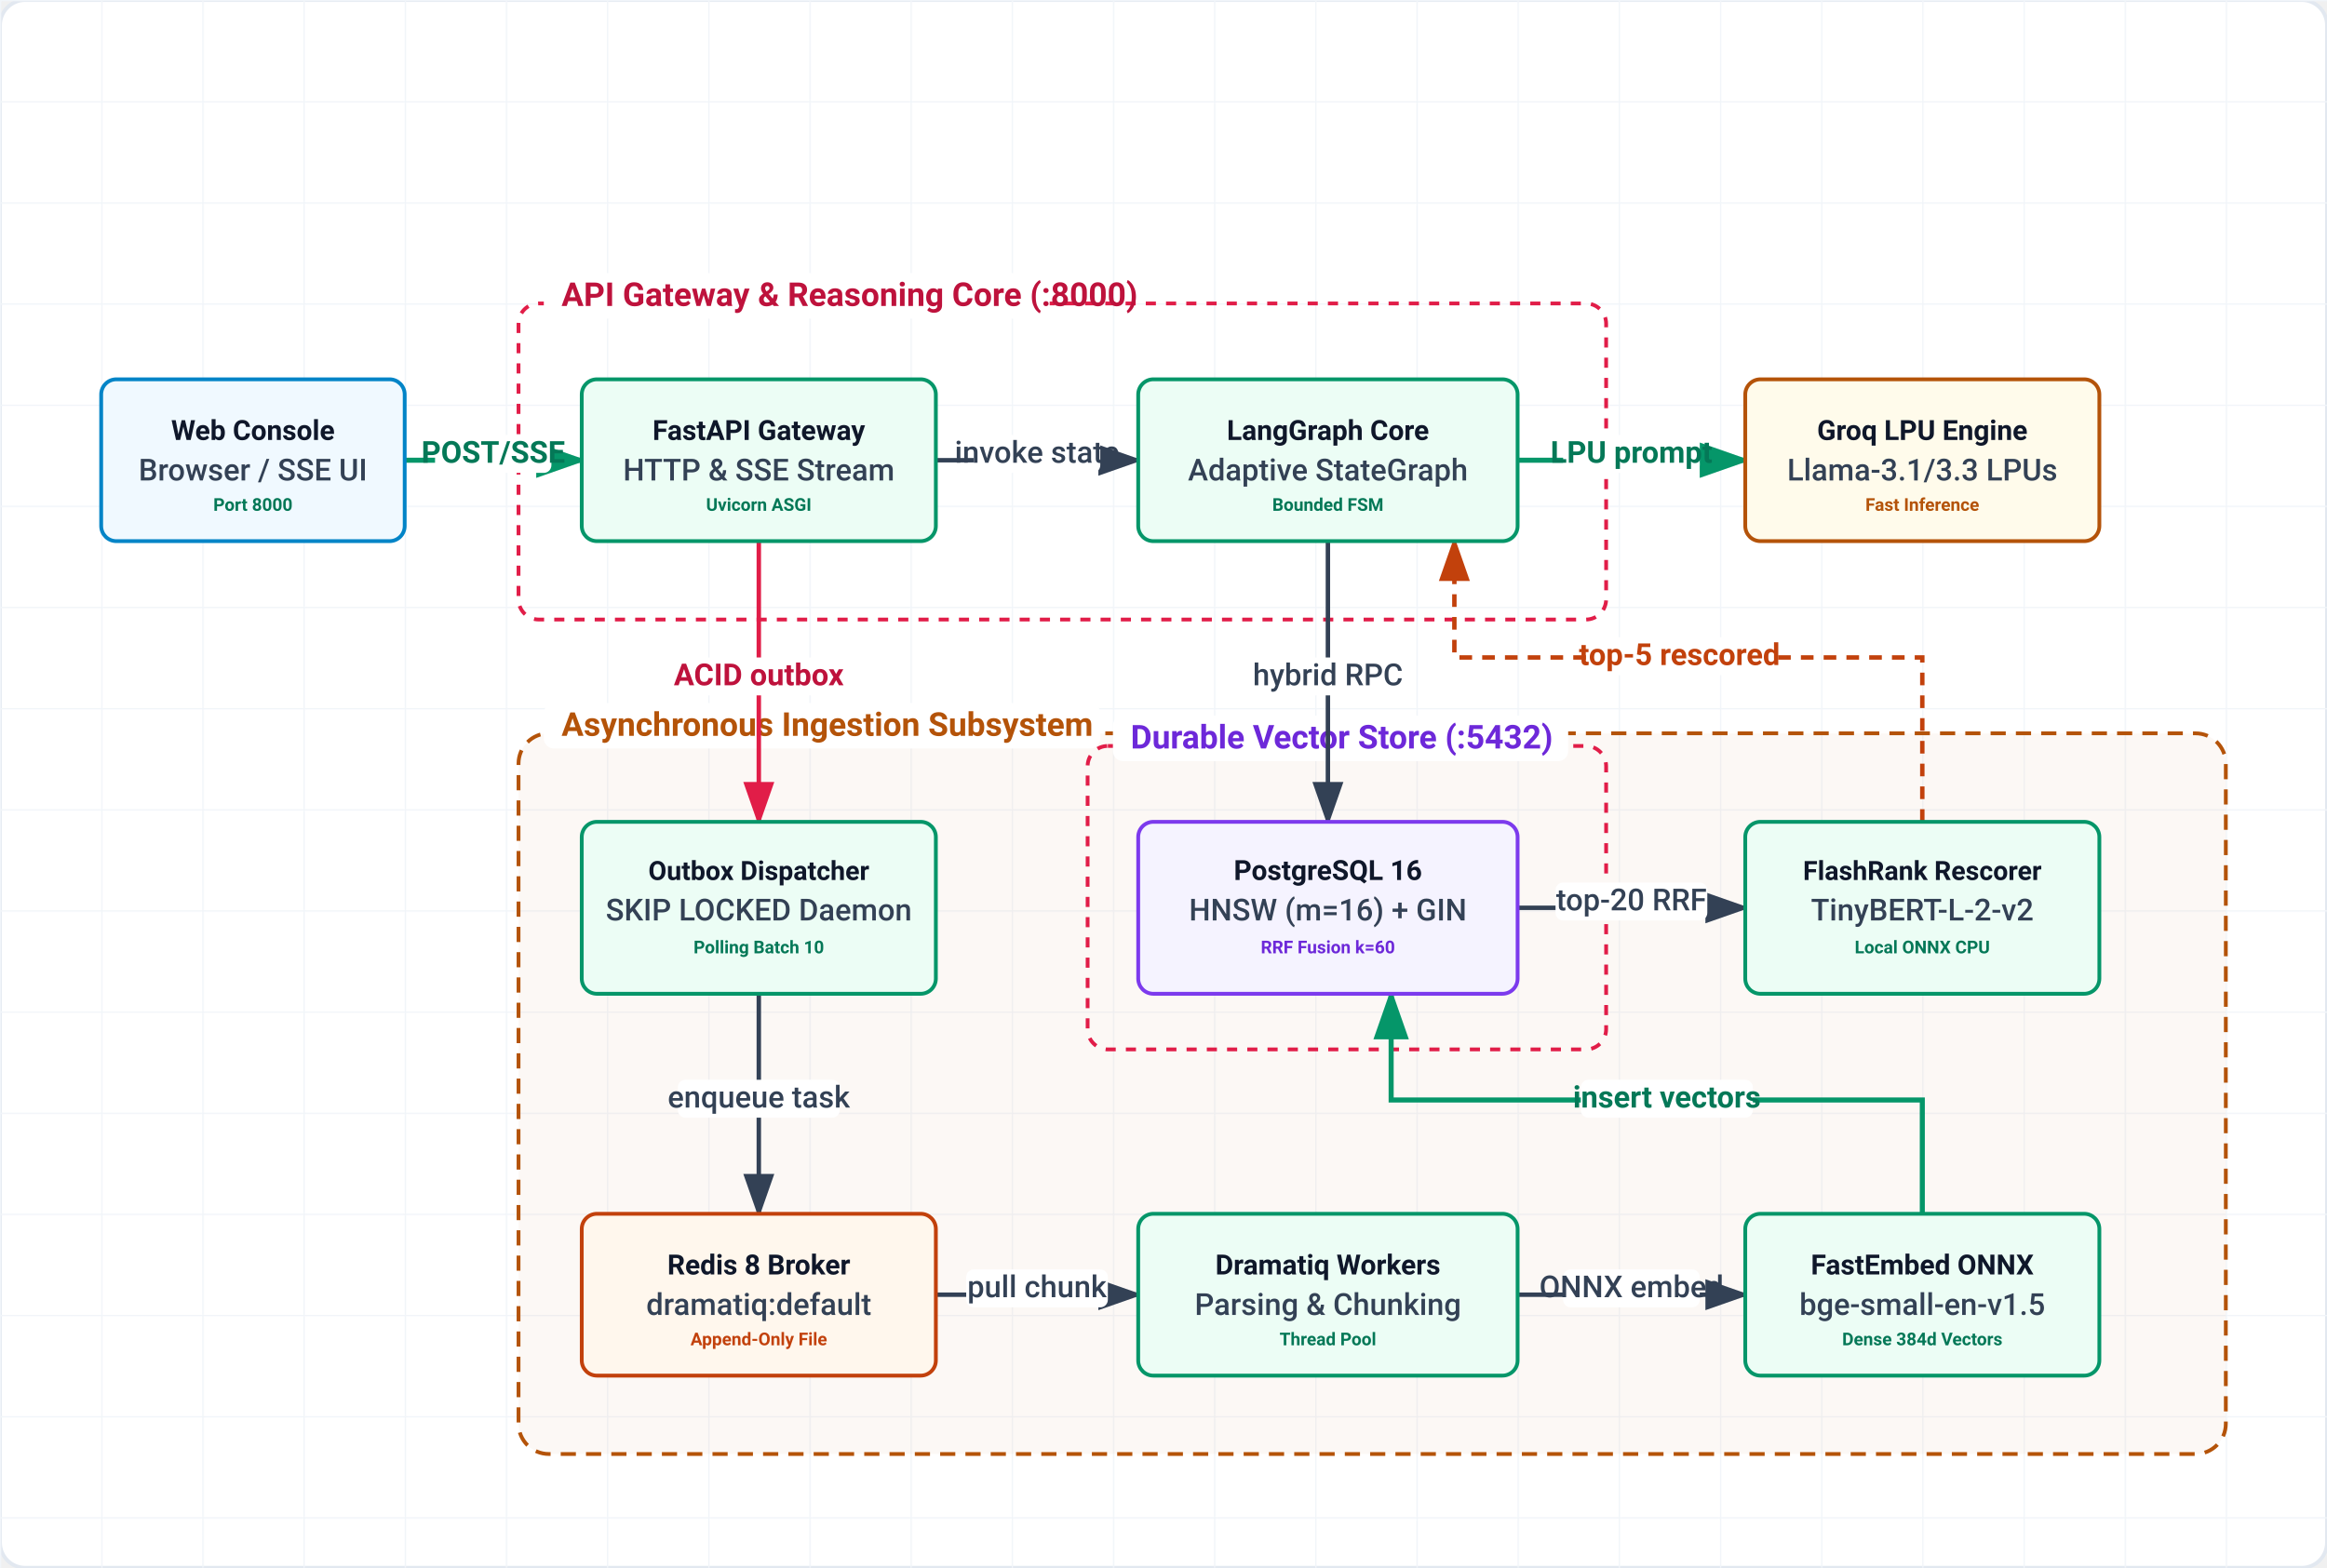
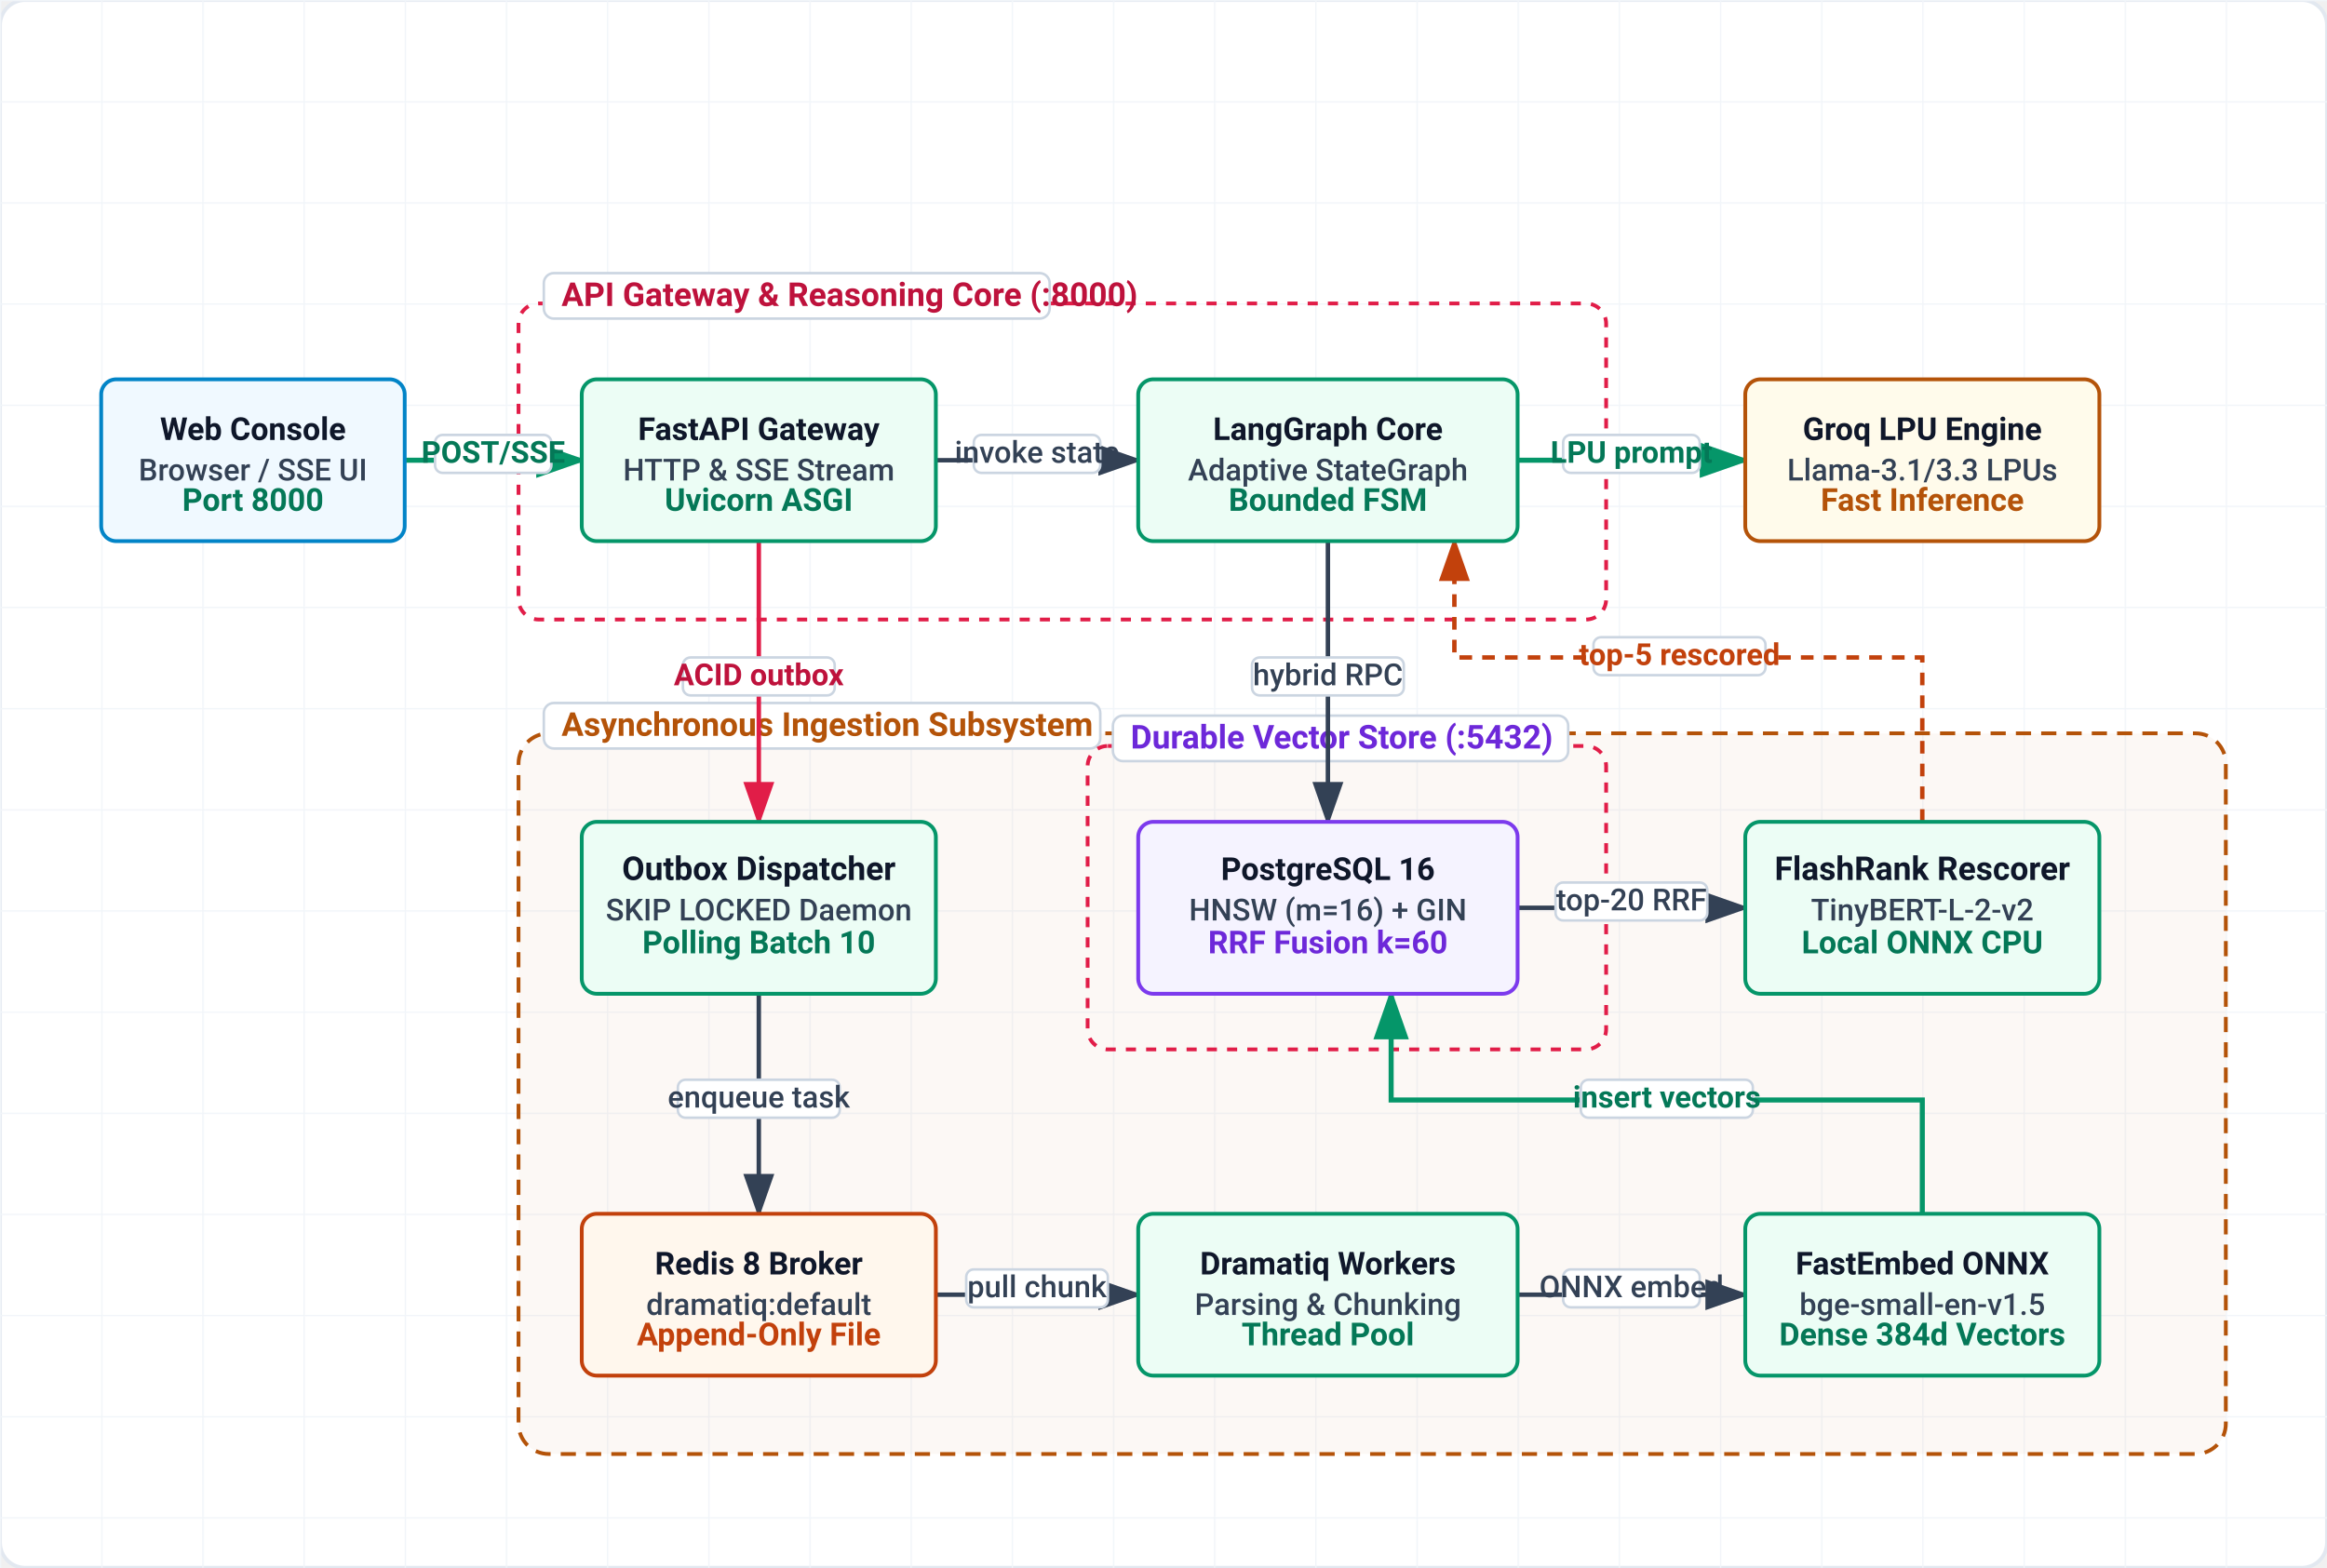
<svg xmlns="http://www.w3.org/2000/svg" viewBox="0 0 920 620" role="img" lang="en" aria-labelledby="diagram-title" data-quality-profile="showcase">
  <style>
  
    :root {
      --bg: #ffffff;
      --text: #0f172a;
      --text-muted: #334155;
      --text-dim: #475569;
      --border: #cbd5e1;
      --lane-bg: #f8fafc;
      --lane-stroke: #cbd5e1;
      --arrow: #334155;
      --arrow-emphasis: #059669;
      --mask: #ffffff;
    }

    /* Typography */
    text {
      font-family: -apple-system, BlinkMacSystemFont, "Segoe UI", Roboto, "Helvetica Neue", Arial, sans-serif;
      text-rendering: geometricPrecision;
    }

    /* Backgrounds and Frames */
    .c-bg { fill: #ffffff; stroke: #e2e8f0; stroke-width: 1.5; }
    .c-grid { stroke: #f1f5f9; fill: none; stroke-width: 1; }
-     .c-mask { fill: #ffffff; stroke: none; }
+     .c-mask { fill: #ffffff !important; stroke: #cbd5e1 !important; stroke-width: 1; }
    .c-lane { fill: #f8fafc !important; stroke: #cbd5e1 !important; stroke-width: 1.5; }
    .node-box { stroke-width: 1.5; }

    /* Node Category Fills and Crisp Borders */
    .c-frontend { fill: #f0f9ff !important; stroke: #0284c7 !important; stroke-width: 1.5; }
    .c-backend { fill: #ecfdf5 !important; stroke: #059669 !important; stroke-width: 1.5; }
    .c-database { fill: #f5f3ff !important; stroke: #7c3aed !important; stroke-width: 1.5; }
    .c-cloud { fill: #fffbeb !important; stroke: #b45309 !important; stroke-width: 1.5; }
    .c-security { fill: #fff1f2 !important; stroke: #e11d48 !important; stroke-width: 1.5; }
    .c-messagebus { fill: #fff7ed !important; stroke: #c2410c !important; stroke-width: 1.5; }
    .c-external { fill: #f8fafc !important; stroke: #475569 !important; stroke-width: 1.5; }
    .c-region { fill: rgba(180, 83, 9, 0.04) !important; stroke: #b45309 !important; stroke-dasharray: 6,4; stroke-width: 1.5; }
    .c-security-group { fill: transparent !important; stroke: #e11d48 !important; stroke-dasharray: 4,4; stroke-width: 1.5; }

    /* Connectors and Arrows */
    .a-default { stroke: #334155 !important; fill: none; stroke-width: 1.75; }
    .a-emphasis { stroke: #059669 !important; fill: none; stroke-width: 2; }
    .a-security { stroke: #e11d48 !important; fill: none; stroke-width: 1.75; }
    .a-dashed { stroke: #c2410c !important; fill: none; stroke-dasharray: 5,4; stroke-width: 1.75; }
    .a-return { stroke: #475569 !important; fill: none; stroke-dasharray: 5,5; stroke-width: 1.5; }
    .m-default { fill: #334155 !important; }
    .m-emphasis { fill: #059669 !important; }
    .m-security { fill: #e11d48 !important; }
    .m-dashed { fill: #c2410c !important; }

    /* Activation Bars in Sequence Diagrams */
    .activation-bar { stroke-width: 1; }

    /* High-Contrast Pitch-Dark Text */
    .t-primary { fill: #0f172a !important; font-weight: 600; }
    .t-muted { fill: #334155 !important; font-weight: 500; }
    .t-dim { fill: #334155 !important; font-weight: 600; }
    .t-backend { fill: #047857 !important; font-weight: 600; }
    .t-cloud { fill: #b45309 !important; font-weight: 600; }
    .t-security { fill: #be123c !important; font-weight: 600; }
    .t-database { fill: #6d28d9 !important; font-weight: 600; }
    .t-messagebus { fill: #c2410c !important; font-weight: 600; }
  
  </style>
  <rect width="100%" height="100%" class="c-bg" rx="10" />
  <defs>
    <marker id="arrowhead" markerWidth="10" markerHeight="7" refX="9" refY="3.5" orient="auto">
      <polygon points="0 0, 10 3.5, 0 7" class="m-default" />
    </marker>
    <marker id="arrowhead-emphasis" markerWidth="10" markerHeight="7" refX="9" refY="3.5" orient="auto">
      <polygon points="0 0, 10 3.5, 0 7" class="m-emphasis" />
    </marker>
    <marker id="arrowhead-security" markerWidth="10" markerHeight="7" refX="9" refY="3.5" orient="auto">
      <polygon points="0 0, 10 3.5, 0 7" class="m-security" />
    </marker>
    <marker id="arrowhead-dashed" markerWidth="10" markerHeight="7" refX="9" refY="3.5" orient="auto">
      <polygon points="0 0, 10 3.5, 0 7" class="m-dashed" />
    </marker>
    <pattern id="grid" width="40" height="40" patternUnits="userSpaceOnUse">
      <path d="M 40 0 L 0 0 0 40" class="c-grid" stroke-width="0.5" />
    </pattern>
  </defs>
  <rect width="100%" height="100%" fill="url(#grid)" />
  <rect data-graph-role="structural-frame" data-composition-frame-kind="region" x="205" y="290" width="675" height="285" rx="12" class="c-region" stroke-width="1" />
  <g data-graph-role="structural-frame-label">
    <rect x="215" y="278" width="220" height="18" rx="4" class="c-mask" />
    <text x="222" y="291" class="t-cloud" font-size="13" font-weight="600">Asynchronous Ingestion Subsystem</text>
  </g>
  <rect data-graph-role="structural-frame" data-composition-frame-kind="security-group" x="205" y="120" width="430" height="125" rx="8" class="c-security-group" stroke-width="1" />
  <g data-graph-role="structural-frame-label">
    <rect x="215" y="108" width="200" height="18" rx="4" class="c-mask" />
    <text x="222" y="121" class="t-security" font-size="13" font-weight="600">API Gateway &amp; Reasoning Core (:8000)</text>
  </g>
  <rect data-graph-role="structural-frame" data-composition-frame-kind="security-group" x="430" y="295" width="205" height="120" rx="8" class="c-security-group" stroke-width="1" />
  <g data-graph-role="structural-frame-label">
    <rect x="440" y="283" width="180" height="18" rx="4" class="c-mask" />
    <text x="447" y="296" class="t-database" font-size="13" font-weight="600">Durable Vector Store (:5432)</text>
  </g>
  <path data-edge-id="client-to-api" data-edge-from="client" data-edge-to="api" d="M 160 182 L 230 182" class="a-emphasis" stroke-width="1.8" marker-end="url(#arrowhead-emphasis)" />
  <path data-edge-id="api-to-langgraph" data-edge-from="api" data-edge-to="langgraph" d="M 370 182 L 450 182" class="a-default" stroke-width="1.5" marker-end="url(#arrowhead)" />
  <path data-edge-id="langgraph-to-groq" data-edge-from="langgraph" data-edge-to="groq" d="M 600 182 L 690 182" class="a-emphasis" stroke-width="1.8" marker-end="url(#arrowhead-emphasis)" />
  <path data-edge-id="langgraph-to-postgres" data-edge-from="langgraph" data-edge-to="postgres" d="M 525 214 L 525 325" class="a-default" stroke-width="1.5" marker-end="url(#arrowhead)" />
  <path data-edge-id="postgres-to-flashrank" data-edge-from="postgres" data-edge-to="flashrank" d="M 600 359 L 690 359" class="a-default" stroke-width="1.5" marker-end="url(#arrowhead)" />
  <path data-edge-id="flashrank-to-langgraph" data-edge-from="flashrank" data-edge-to="langgraph" d="M 760 325 L 760 260 L 575 260 L 575 214" class="a-dashed" stroke-width="1.5" marker-end="url(#arrowhead-dashed)" />
  <path data-edge-id="api-to-dispatcher" data-edge-from="api" data-edge-to="dispatcher" d="M 300 214 L 300 325" class="a-security" stroke-width="1.5" marker-end="url(#arrowhead-security)" />
  <path data-edge-id="dispatcher-to-redis" data-edge-from="dispatcher" data-edge-to="redis" d="M 300 393 L 300 480" class="a-default" stroke-width="1.5" marker-end="url(#arrowhead)" />
  <path data-edge-id="redis-to-dramatiq" data-edge-from="redis" data-edge-to="dramatiq" d="M 370 512 L 450 512" class="a-default" stroke-width="1.5" marker-end="url(#arrowhead)" />
  <path data-edge-id="dramatiq-to-fastembed" data-edge-from="dramatiq" data-edge-to="fastembed" d="M 600 512 L 690 512" class="a-default" stroke-width="1.5" marker-end="url(#arrowhead)" />
  <path data-edge-id="fastembed-to-postgres" data-edge-from="fastembed" data-edge-to="postgres" d="M 760 480 L 760 435 L 550 435 L 550 393" class="a-emphasis" stroke-width="1.8" marker-end="url(#arrowhead-emphasis)" />
  <g data-edge-id="client-to-api">
    <rect x="172" y="172" width="46" height="15" rx="3" class="c-mask" />
    <text x="195" y="183" class="t-backend" font-size="12" text-anchor="middle">POST/SSE</text>
  </g>
  <g data-edge-id="api-to-langgraph">
    <rect x="385" y="172" width="50" height="15" rx="3" class="c-mask" />
    <text x="410" y="183" class="t-muted" font-size="12" text-anchor="middle">invoke state</text>
  </g>
  <g data-edge-id="langgraph-to-groq">
    <rect x="618" y="172" width="54" height="15" rx="3" class="c-mask" />
    <text x="645" y="183" class="t-backend" font-size="12" text-anchor="middle">LPU prompt</text>
  </g>
  <g data-edge-id="langgraph-to-postgres">
    <rect x="495" y="260" width="60" height="15" rx="3" class="c-mask" />
    <text x="525" y="271" class="t-muted" font-size="12" text-anchor="middle">hybrid RPC</text>
  </g>
  <g data-edge-id="postgres-to-flashrank">
    <rect x="615" y="349" width="60" height="15" rx="3" class="c-mask" />
    <text x="645" y="360" class="t-muted" font-size="12" text-anchor="middle">top-20 RRF</text>
  </g>
  <g data-edge-id="flashrank-to-langgraph">
    <rect x="630" y="252" width="68" height="15" rx="3" class="c-mask" />
    <text x="664" y="263" class="t-messagebus" font-size="12" text-anchor="middle">top-5 rescored</text>
  </g>
  <g data-edge-id="api-to-dispatcher">
    <rect x="270" y="260" width="60" height="15" rx="3" class="c-mask" />
    <text x="300" y="271" class="t-security" font-size="12" text-anchor="middle">ACID outbox</text>
  </g>
  <g data-edge-id="dispatcher-to-redis">
    <rect x="268" y="427" width="64" height="15" rx="3" class="c-mask" />
    <text x="300" y="438" class="t-muted" font-size="12" text-anchor="middle">enqueue task</text>
  </g>
  <g data-edge-id="redis-to-dramatiq">
    <rect x="382" y="502" width="56" height="15" rx="3" class="c-mask" />
    <text x="410" y="513" class="t-muted" font-size="12" text-anchor="middle">pull chunk</text>
  </g>
  <g data-edge-id="dramatiq-to-fastembed">
    <rect x="618" y="502" width="54" height="15" rx="3" class="c-mask" />
    <text x="645" y="513" class="t-muted" font-size="12" text-anchor="middle">ONNX embed</text>
  </g>
  <g data-edge-id="fastembed-to-postgres">
    <rect x="625" y="427" width="68" height="15" rx="3" class="c-mask" />
    <text x="659" y="438" class="t-backend" font-size="12" text-anchor="middle">insert vectors</text>
  </g>
  <g data-node-id="client">
    <rect x="40" y="150" width="120" height="64" rx="6" class="c-mask" />
    <rect x="40" y="150" width="120" height="64" rx="6" class="c-frontend" stroke-width="1.5" />
-     <text x="100" y="174" class="t-primary" font-size="11" font-weight="600" text-anchor="middle">Web Console</text>
+     <text x="100" y="174" class="t-primary" font-size="12.5" font-weight="600" text-anchor="middle">Web Console</text>
    <text x="100" y="190" class="t-muted" font-size="12" text-anchor="middle">Browser / SSE UI</text>
-     <text x="100" y="202" class="t-backend" font-size="7" text-anchor="middle">Port 8000</text>
+     <text x="100" y="202" class="t-backend" font-size="12.5" text-anchor="middle">Port 8000</text>
  </g>
  <g data-node-id="api">
    <rect x="230" y="150" width="140" height="64" rx="6" class="c-mask" />
    <rect x="230" y="150" width="140" height="64" rx="6" class="c-backend" stroke-width="1.5" />
-     <text x="300" y="174" class="t-primary" font-size="11" font-weight="600" text-anchor="middle">FastAPI Gateway</text>
+     <text x="300" y="174" class="t-primary" font-size="12.5" font-weight="600" text-anchor="middle">FastAPI Gateway</text>
    <text x="300" y="190" class="t-muted" font-size="12" text-anchor="middle">HTTP &amp; SSE Stream</text>
-     <text x="300" y="202" class="t-backend" font-size="7" text-anchor="middle">Uvicorn ASGI</text>
+     <text x="300" y="202" class="t-backend" font-size="12.5" text-anchor="middle">Uvicorn ASGI</text>
  </g>
  <g data-node-id="langgraph">
    <rect x="450" y="150" width="150" height="64" rx="6" class="c-mask" />
    <rect x="450" y="150" width="150" height="64" rx="6" class="c-backend" stroke-width="1.5" />
-     <text x="525" y="174" class="t-primary" font-size="11" font-weight="600" text-anchor="middle">LangGraph Core</text>
+     <text x="525" y="174" class="t-primary" font-size="12.5" font-weight="600" text-anchor="middle">LangGraph Core</text>
    <text x="525" y="190" class="t-muted" font-size="12" text-anchor="middle">Adaptive StateGraph</text>
-     <text x="525" y="202" class="t-backend" font-size="7" text-anchor="middle">Bounded FSM</text>
+     <text x="525" y="202" class="t-backend" font-size="12.5" text-anchor="middle">Bounded FSM</text>
  </g>
  <g data-node-id="groq">
    <rect x="690" y="150" width="140" height="64" rx="6" class="c-mask" />
    <rect x="690" y="150" width="140" height="64" rx="6" class="c-cloud" stroke-width="1.5" />
-     <text x="760" y="174" class="t-primary" font-size="11" font-weight="600" text-anchor="middle">Groq LPU Engine</text>
+     <text x="760" y="174" class="t-primary" font-size="12.5" font-weight="600" text-anchor="middle">Groq LPU Engine</text>
    <text x="760" y="190" class="t-muted" font-size="12" text-anchor="middle">Llama-3.1/3.3 LPUs</text>
-     <text x="760" y="202" class="t-cloud" font-size="7" text-anchor="middle">Fast Inference</text>
+     <text x="760" y="202" class="t-cloud" font-size="12.5" text-anchor="middle">Fast Inference</text>
  </g>
  <g data-node-id="postgres">
    <rect x="450" y="325" width="150" height="68" rx="6" class="c-mask" />
    <rect x="450" y="325" width="150" height="68" rx="6" class="c-database" stroke-width="1.5" />
-     <text x="525" y="348" class="t-primary" font-size="11" font-weight="600" text-anchor="middle">PostgreSQL 16</text>
+     <text x="525" y="348" class="t-primary" font-size="12.5" font-weight="600" text-anchor="middle">PostgreSQL 16</text>
    <text x="525" y="364" class="t-muted" font-size="12" text-anchor="middle">HNSW (m=16) + GIN</text>
-     <text x="525" y="377" class="t-database" font-size="7" text-anchor="middle">RRF Fusion k=60</text>
+     <text x="525" y="377" class="t-database" font-size="12.5" text-anchor="middle">RRF Fusion k=60</text>
  </g>
  <g data-node-id="flashrank">
    <rect x="690" y="325" width="140" height="68" rx="6" class="c-mask" />
    <rect x="690" y="325" width="140" height="68" rx="6" class="c-backend" stroke-width="1.5" />
-     <text x="760" y="348" class="t-primary" font-size="10.5" font-weight="600" text-anchor="middle">FlashRank Rescorer</text>
+     <text x="760" y="348" class="t-primary" font-size="13" font-weight="600" text-anchor="middle">FlashRank Rescorer</text>
    <text x="760" y="364" class="t-muted" font-size="12" text-anchor="middle">TinyBERT-L-2-v2</text>
-     <text x="760" y="377" class="t-backend" font-size="7" text-anchor="middle">Local ONNX CPU</text>
+     <text x="760" y="377" class="t-backend" font-size="12.5" text-anchor="middle">Local ONNX CPU</text>
  </g>
  <g data-node-id="dispatcher">
    <rect x="230" y="325" width="140" height="68" rx="6" class="c-mask" />
    <rect x="230" y="325" width="140" height="68" rx="6" class="c-backend" stroke-width="1.5" />
-     <text x="300" y="348" class="t-primary" font-size="10.5" font-weight="600" text-anchor="middle">Outbox Dispatcher</text>
+     <text x="300" y="348" class="t-primary" font-size="13" font-weight="600" text-anchor="middle">Outbox Dispatcher</text>
    <text x="300" y="364" class="t-muted" font-size="12" text-anchor="middle">SKIP LOCKED Daemon</text>
-     <text x="300" y="377" class="t-backend" font-size="7" text-anchor="middle">Polling Batch 10</text>
+     <text x="300" y="377" class="t-backend" font-size="12.5" text-anchor="middle">Polling Batch 10</text>
  </g>
  <g data-node-id="redis">
    <rect x="230" y="480" width="140" height="64" rx="6" class="c-mask" />
    <rect x="230" y="480" width="140" height="64" rx="6" class="c-messagebus" stroke-width="1.5" />
-     <text x="300" y="504" class="t-primary" font-size="11" font-weight="600" text-anchor="middle">Redis 8 Broker</text>
+     <text x="300" y="504" class="t-primary" font-size="12.5" font-weight="600" text-anchor="middle">Redis 8 Broker</text>
    <text x="300" y="520" class="t-muted" font-size="12" text-anchor="middle">dramatiq:default</text>
-     <text x="300" y="532" class="t-messagebus" font-size="7" text-anchor="middle">Append-Only File</text>
+     <text x="300" y="532" class="t-messagebus" font-size="12.5" text-anchor="middle">Append-Only File</text>
  </g>
  <g data-node-id="dramatiq">
    <rect x="450" y="480" width="150" height="64" rx="6" class="c-mask" />
    <rect x="450" y="480" width="150" height="64" rx="6" class="c-backend" stroke-width="1.5" />
-     <text x="525" y="504" class="t-primary" font-size="11" font-weight="600" text-anchor="middle">Dramatiq Workers</text>
+     <text x="525" y="504" class="t-primary" font-size="12.5" font-weight="600" text-anchor="middle">Dramatiq Workers</text>
    <text x="525" y="520" class="t-muted" font-size="12" text-anchor="middle">Parsing &amp; Chunking</text>
-     <text x="525" y="532" class="t-backend" font-size="7" text-anchor="middle">Thread Pool</text>
+     <text x="525" y="532" class="t-backend" font-size="12.5" text-anchor="middle">Thread Pool</text>
  </g>
  <g data-node-id="fastembed">
    <rect x="690" y="480" width="140" height="64" rx="6" class="c-mask" />
    <rect x="690" y="480" width="140" height="64" rx="6" class="c-backend" stroke-width="1.5" />
-     <text x="760" y="504" class="t-primary" font-size="11" font-weight="600" text-anchor="middle">FastEmbed ONNX</text>
+     <text x="760" y="504" class="t-primary" font-size="12.5" font-weight="600" text-anchor="middle">FastEmbed ONNX</text>
    <text x="760" y="520" class="t-muted" font-size="12" text-anchor="middle">bge-small-en-v1.5</text>
-     <text x="760" y="532" class="t-backend" font-size="7" text-anchor="middle">Dense 384d Vectors</text>
+     <text x="760" y="532" class="t-backend" font-size="12.5" text-anchor="middle">Dense 384d Vectors</text>
  </g>
</svg>
